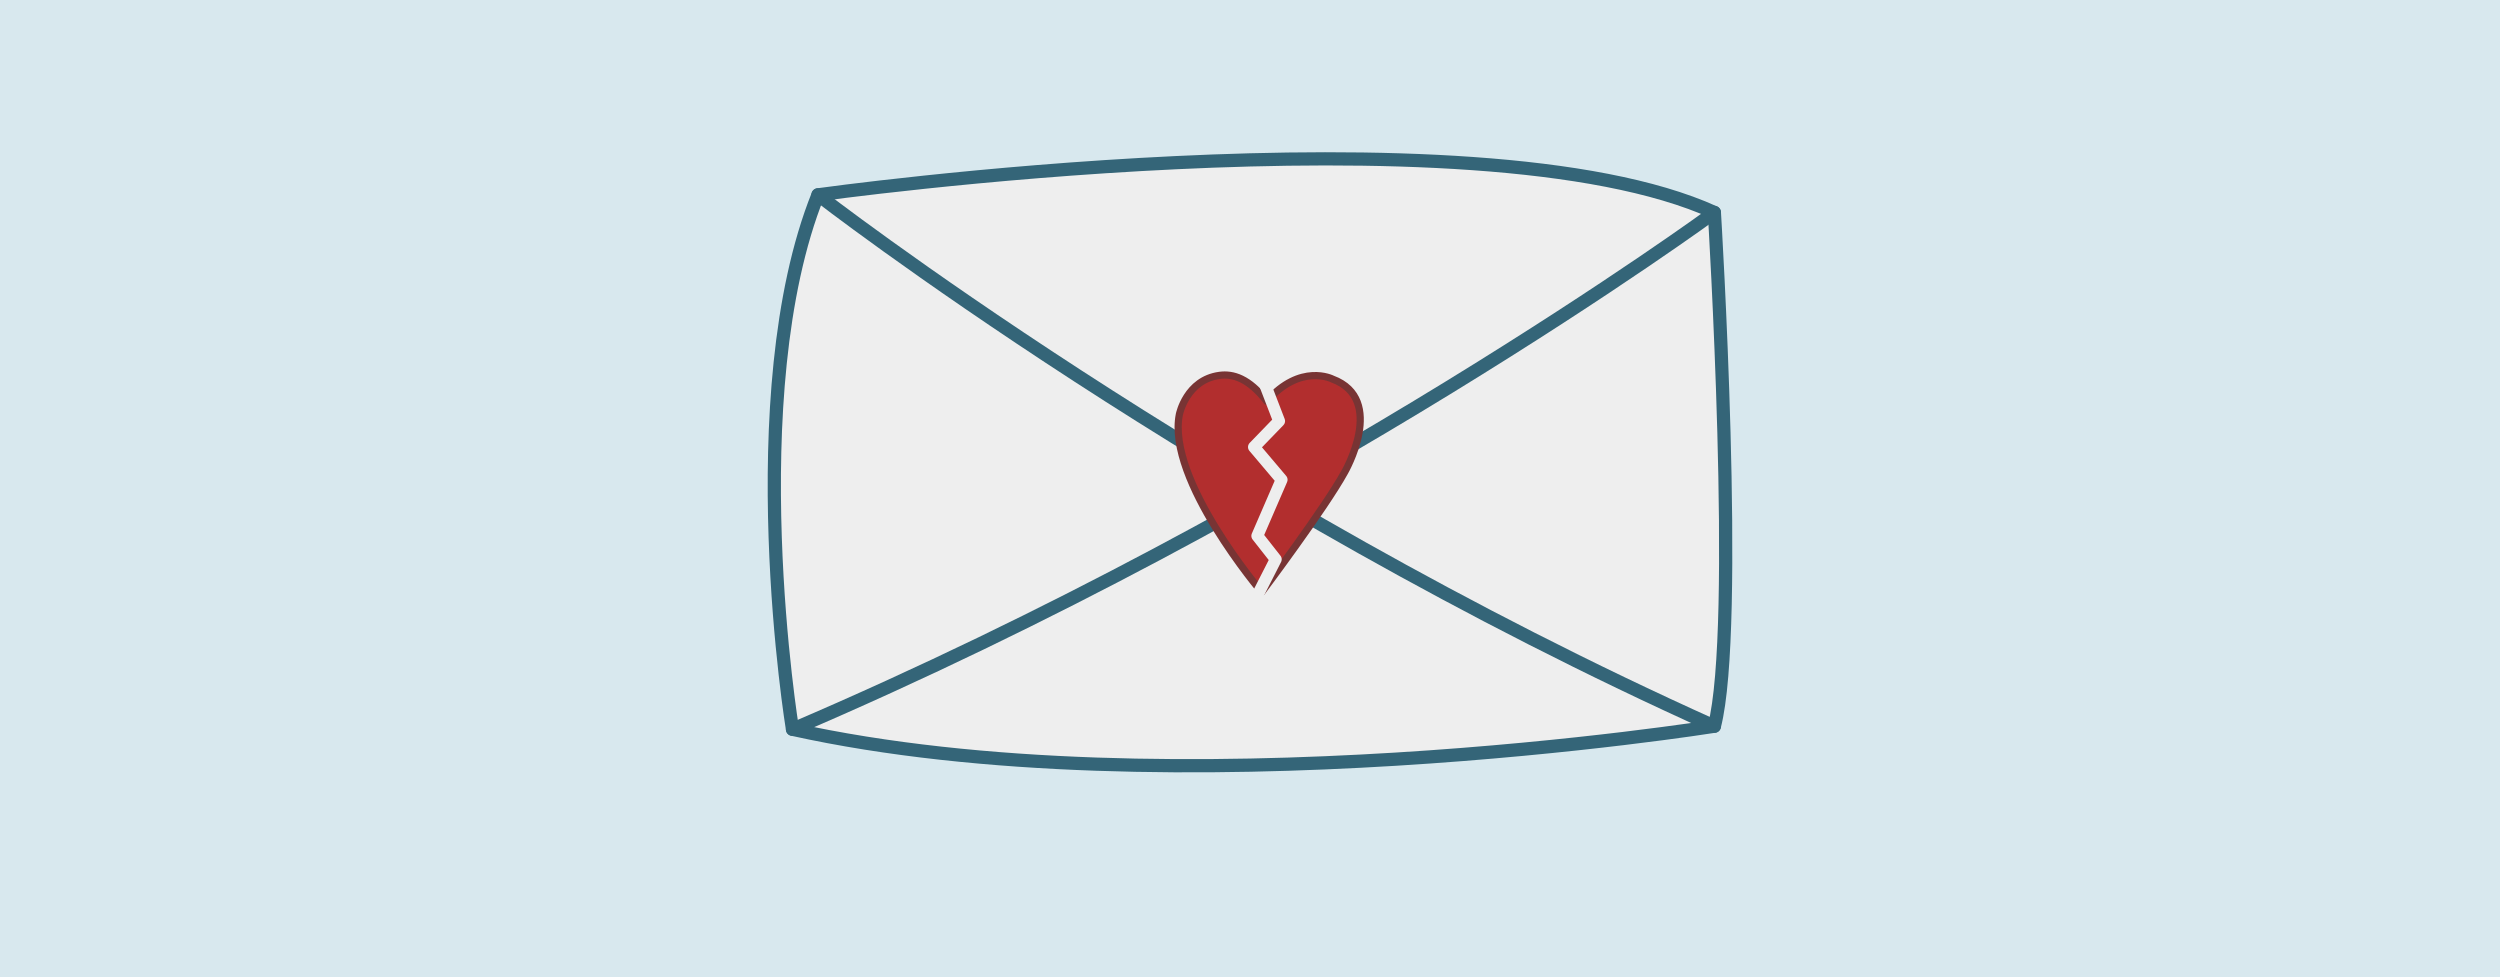
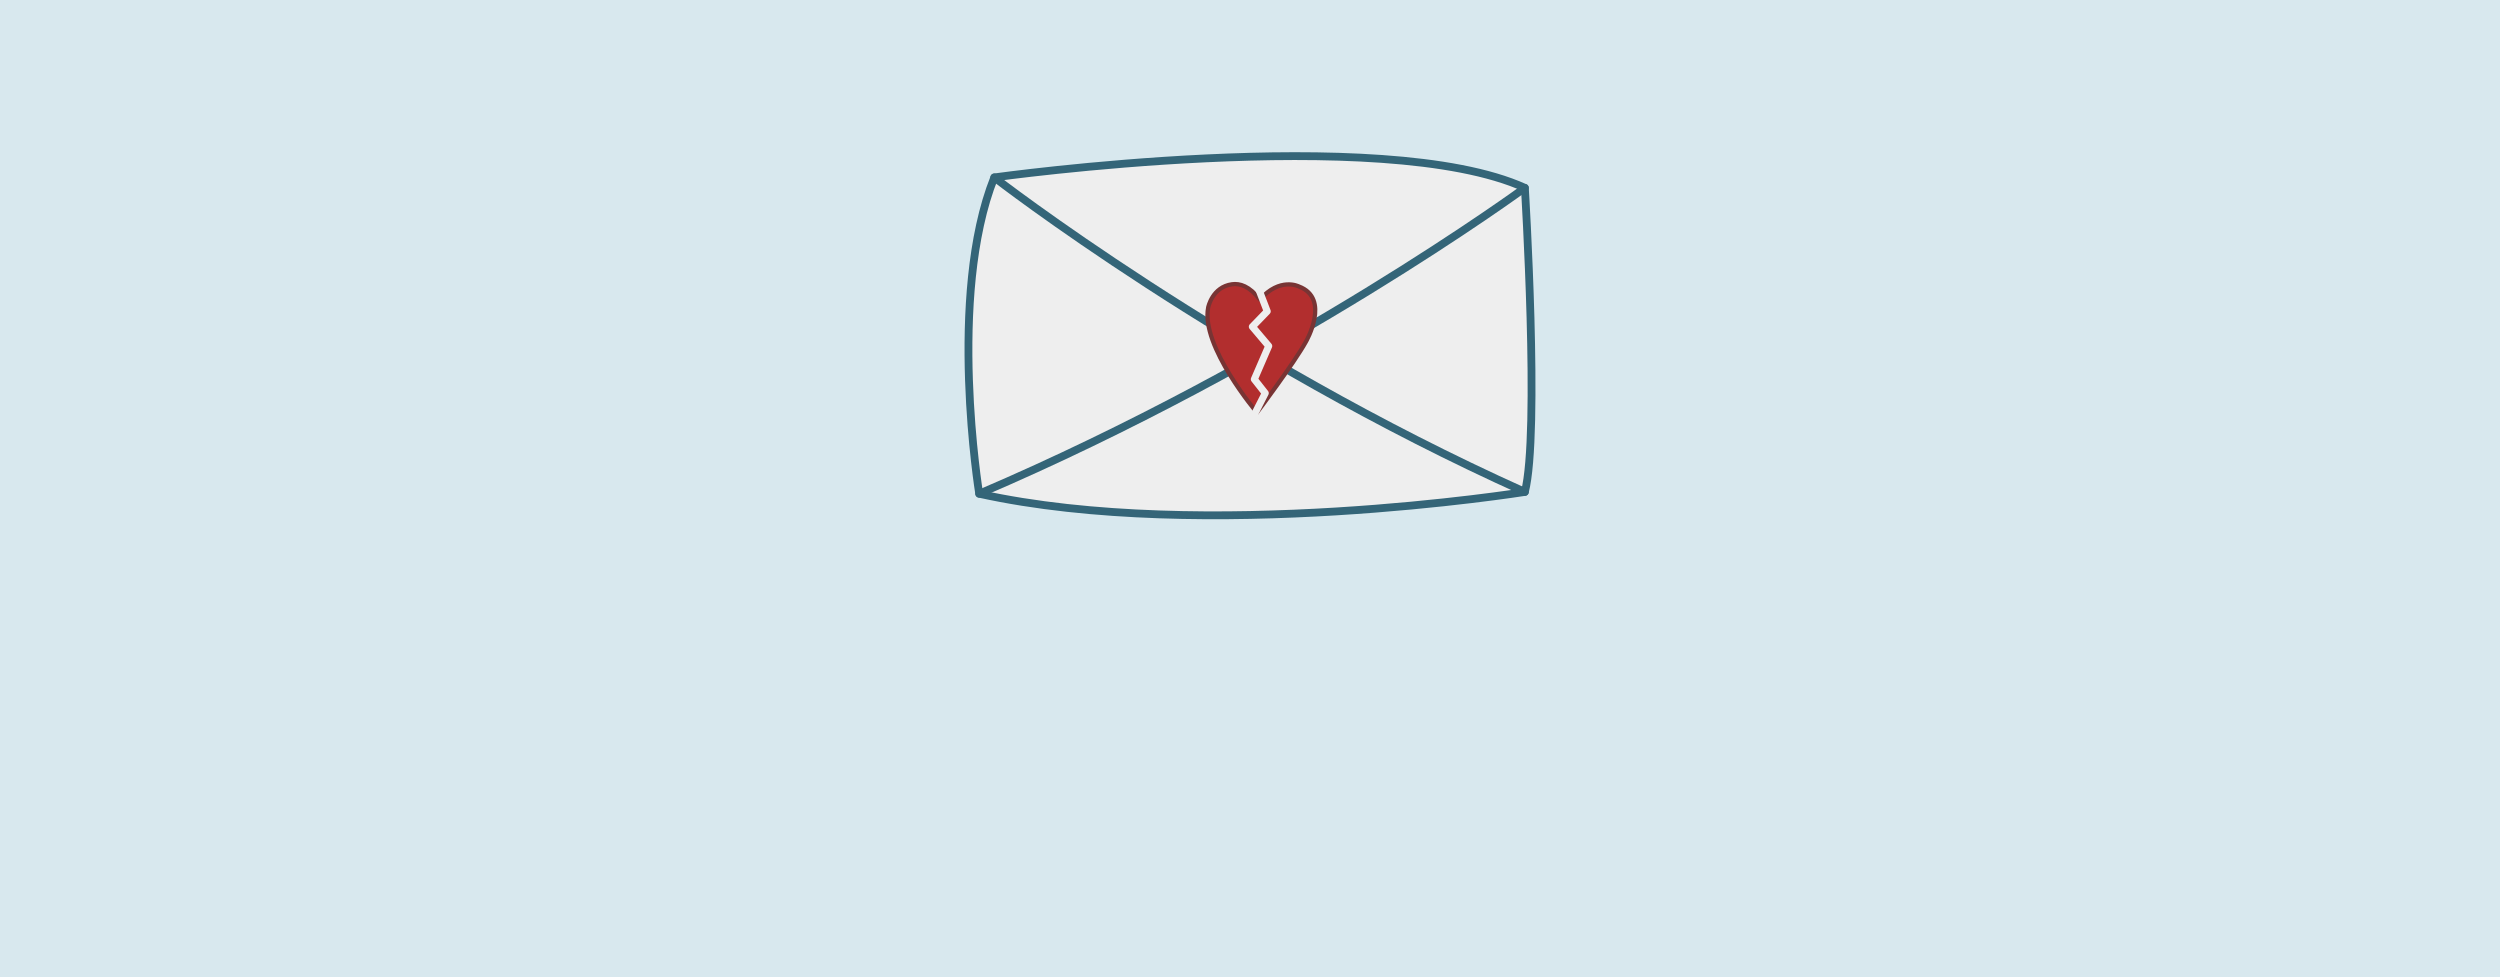
<svg xmlns="http://www.w3.org/2000/svg" width="210mm" height="82mm" viewBox="0 0 793.701 309.922" version="1.1" id="svg1" xml:space="preserve">
  <defs id="defs1" />
  <g id="layer1">
    <rect style="fill:#d8e8ee;fill-opacity:1;stroke-width:7.5;stroke-linecap:round;stroke-linejoin:round" id="rect1" width="793.701" height="1122.52" x="0" y="-240" />
-     <path style="fill:#eeeeee;fill-opacity:1;stroke:#346578;stroke-width:4.197;stroke-linecap:round;stroke-linejoin:round;stroke-opacity:1" d="m 259.699,61.856 c 0,0 208.23,-29.11 284.581,5.595 0,0 8.098,131.879 -10e-6,163.114 0,0 -172.368,27.575 -292.679,0.968 0,0 -17.353,-106.051 8.098,-169.677 z" id="path1" />
-     <path style="fill:none;fill-opacity:1;stroke:#346578;stroke-width:4.197;stroke-linecap:round;stroke-linejoin:round;stroke-opacity:1" d="m 259.699,61.856 c 0,0 124.938,96.985 284.581,168.709" id="path2" />
-     <path style="fill:none;fill-opacity:1;stroke:#346578;stroke-width:4.197;stroke-linecap:round;stroke-linejoin:round;stroke-opacity:1" d="m 544.28,67.452 c 0,0 -127.252,93.326 -292.679,164.082" id="path3" />
-     <g id="g5" transform="matrix(0.7560765,0,0,0.7560765,34.72301,-409.1551)">
-       <path style="fill:#b22e2e;fill-opacity:1;stroke:#783434;stroke-width:3.024;stroke-linecap:round;stroke-linejoin:round;stroke-dasharray:none;stroke-opacity:1" d="m 485.984,709.651 c -7.532,-9.681 -14.19,-11.636 -19.812,-10.873 -13.956,1.894 -16.869,16.383 -16.869,16.383 -5.49,27.484 34.599,74.634 34.599,74.634 0,0 26.514,-35.294 34.774,-50.337 0,0 17.755,-30.633 -5.116,-39.142 0,0 -13.37,-6.875 -27.575,9.335 z" id="path4" />
-       <path style="fill:none;fill-opacity:1;stroke:#eeeeee;stroke-width:4.999;stroke-linecap:round;stroke-linejoin:round;stroke-dasharray:none;stroke-opacity:1" d="m 484.139,699.663 7.038,18.3 -10.558,10.909 11.613,13.725 -10.206,23.579 7.742,9.854 -9.502,18.652" id="path5" />
+     <g id="g1" transform="translate(62.49435)">
+       <path style="fill:#eeeeee;fill-opacity:1;stroke:#346578;stroke-width:2.484;stroke-linecap:round;stroke-linejoin:round;stroke-opacity:1" d="m 253.179,56.326 c 0,0 123.247,-17.229 168.438,3.312 0,0 4.793,78.056 -10e-6,96.543 0,0 -102.021,16.321 -173.23,0.573 0,0 -10.271,-62.769 4.793,-100.428 z" id="path1" />
+       <path style="fill:none;fill-opacity:1;stroke:#346578;stroke-width:2.484;stroke-linecap:round;stroke-linejoin:round;stroke-opacity:1" d="m 253.179,56.326 c 0,0 73.948,57.404 168.438,99.855" id="path2" />
+       <path style="fill:none;fill-opacity:1;stroke:#346578;stroke-width:2.484;stroke-linecap:round;stroke-linejoin:round;stroke-opacity:1" d="m 421.616,59.638 c 0,0 -75.318,55.238 -173.23,97.116" id="path3" />
+       <g id="g5" transform="matrix(0.4475056,0,0,0.4475056,120.0205,-222.4558)">
+         <path style="fill:#b22e2e;fill-opacity:1;stroke:#783434;stroke-width:3.024;stroke-linecap:round;stroke-linejoin:round;stroke-dasharray:none;stroke-opacity:1" d="m 485.984,709.651 c -7.532,-9.681 -14.19,-11.636 -19.812,-10.873 -13.956,1.894 -16.869,16.383 -16.869,16.383 -5.49,27.484 34.599,74.634 34.599,74.634 0,0 26.514,-35.294 34.774,-50.337 0,0 17.755,-30.633 -5.116,-39.142 0,0 -13.37,-6.875 -27.575,9.335 z" id="path4" />
+         <path style="fill:none;fill-opacity:1;stroke:#eeeeee;stroke-width:4.999;stroke-linecap:round;stroke-linejoin:round;stroke-dasharray:none;stroke-opacity:1" d="m 484.139,699.663 7.038,18.3 -10.558,10.909 11.613,13.725 -10.206,23.579 7.742,9.854 -9.502,18.652" id="path5" />
+       </g>
    </g>
  </g>
</svg>
